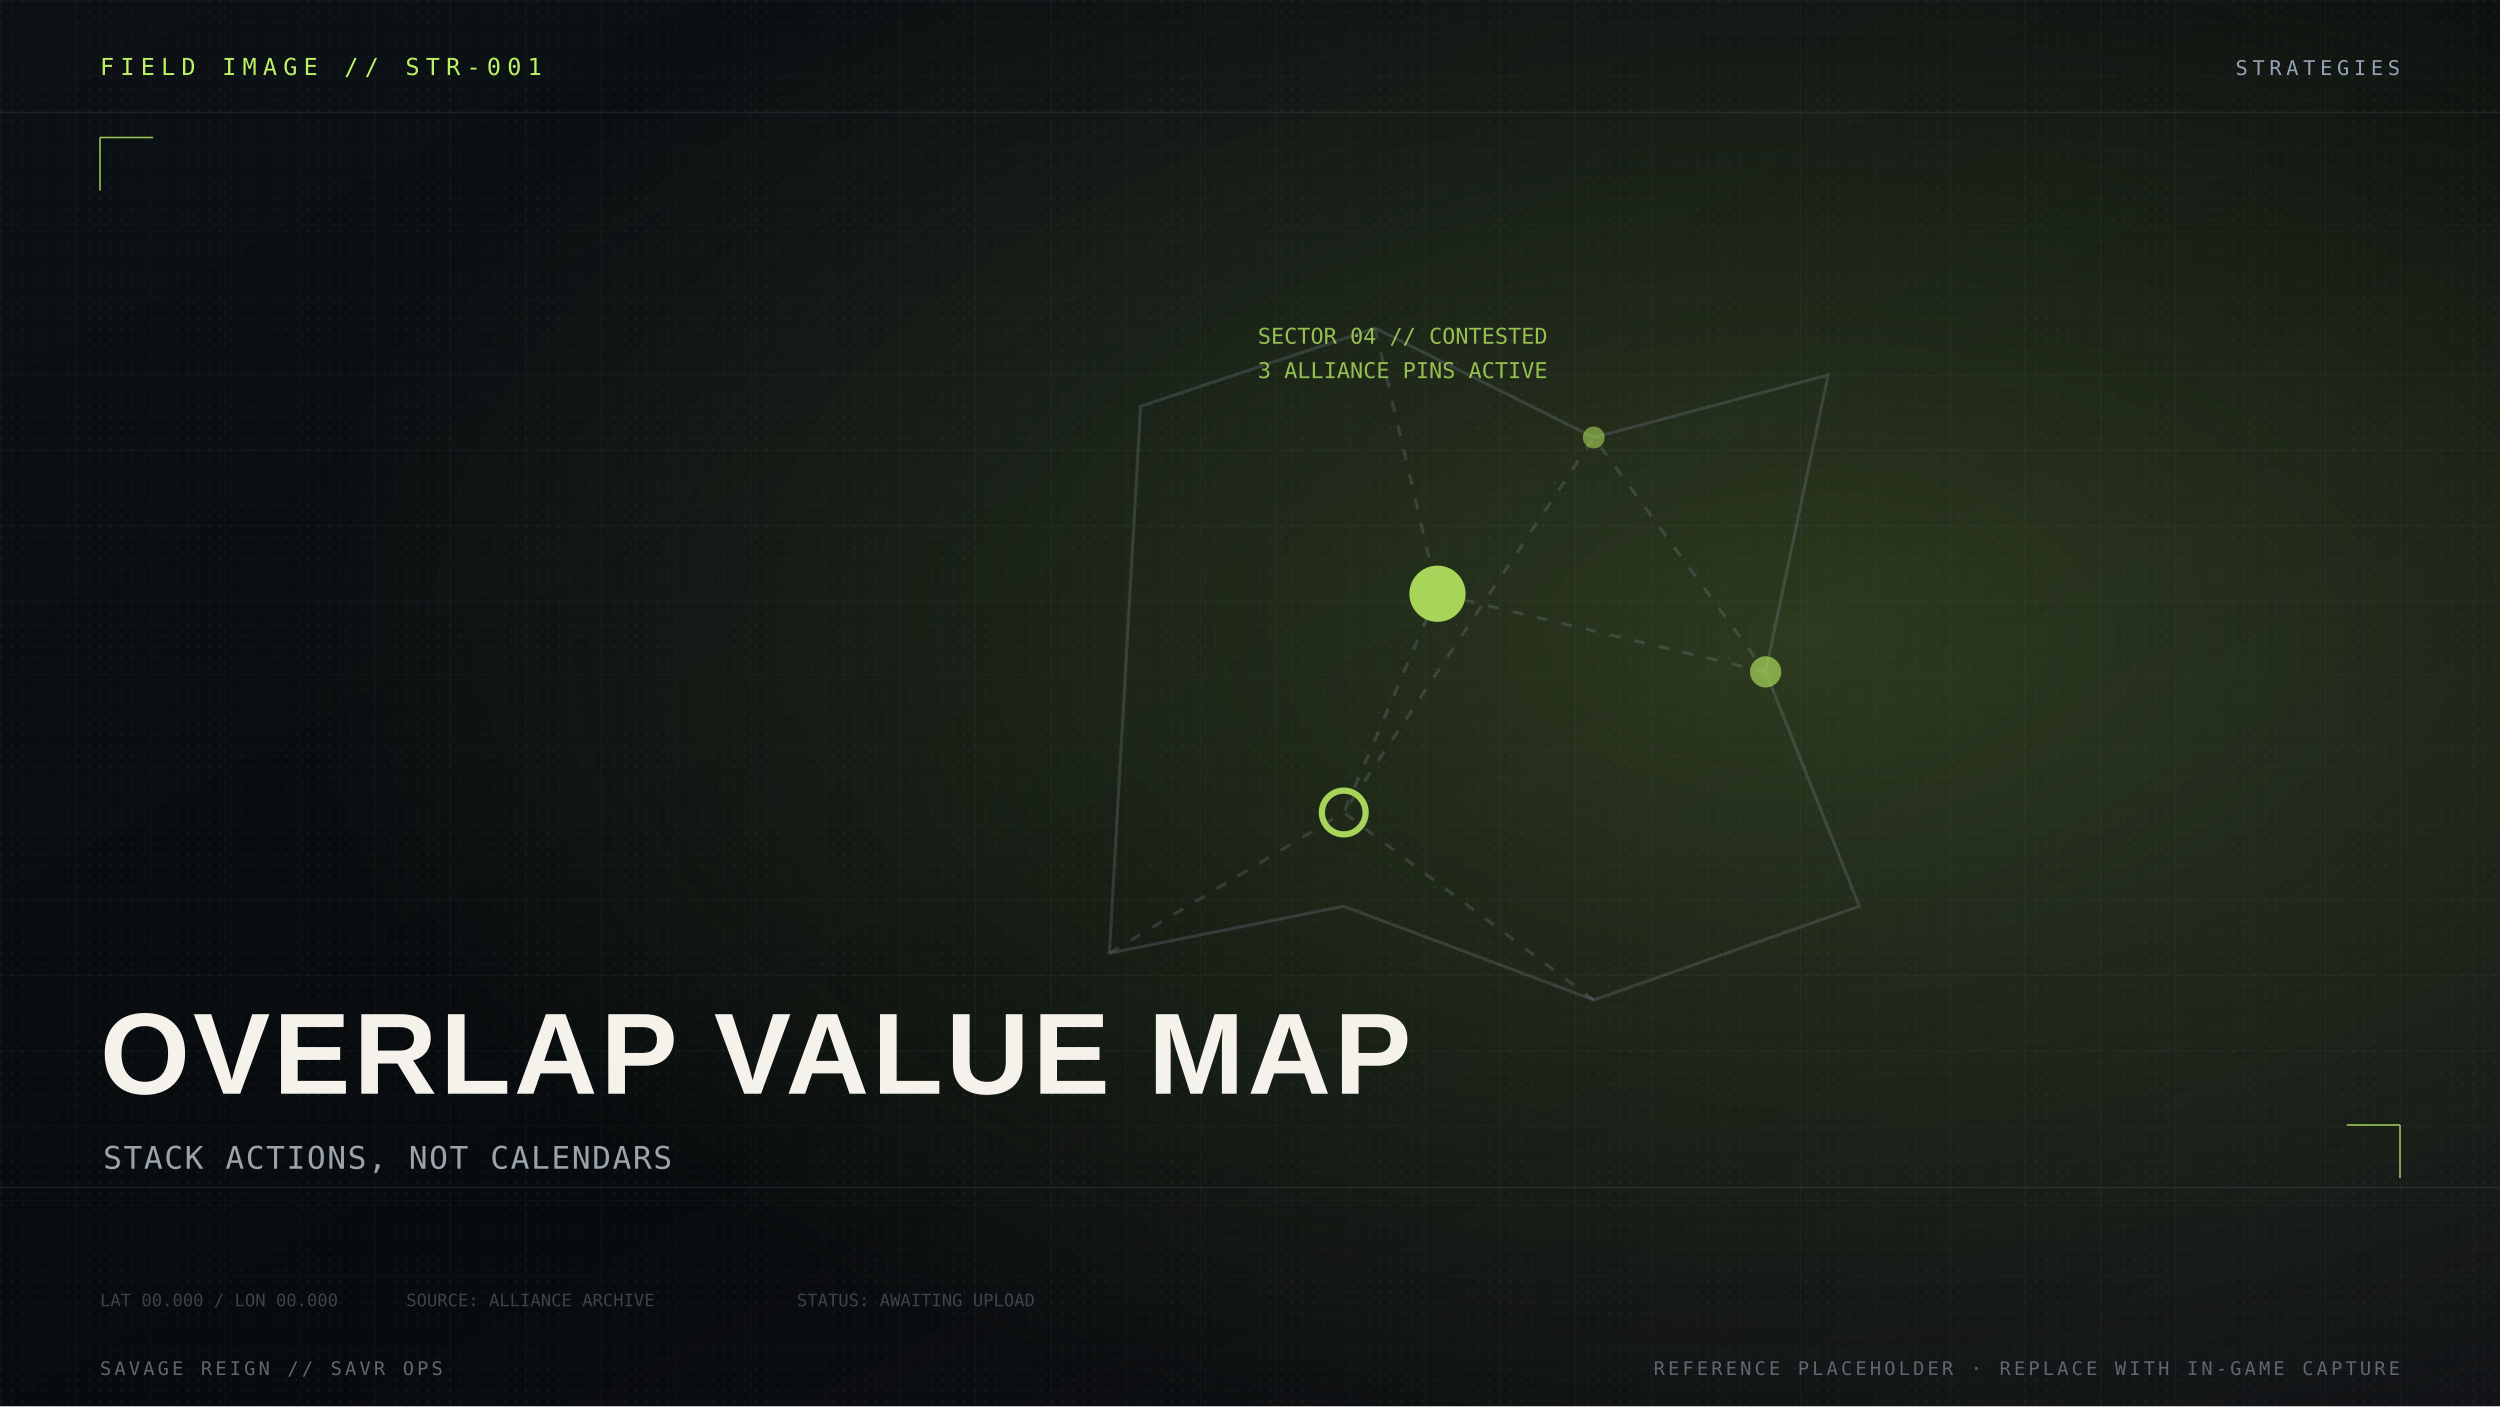
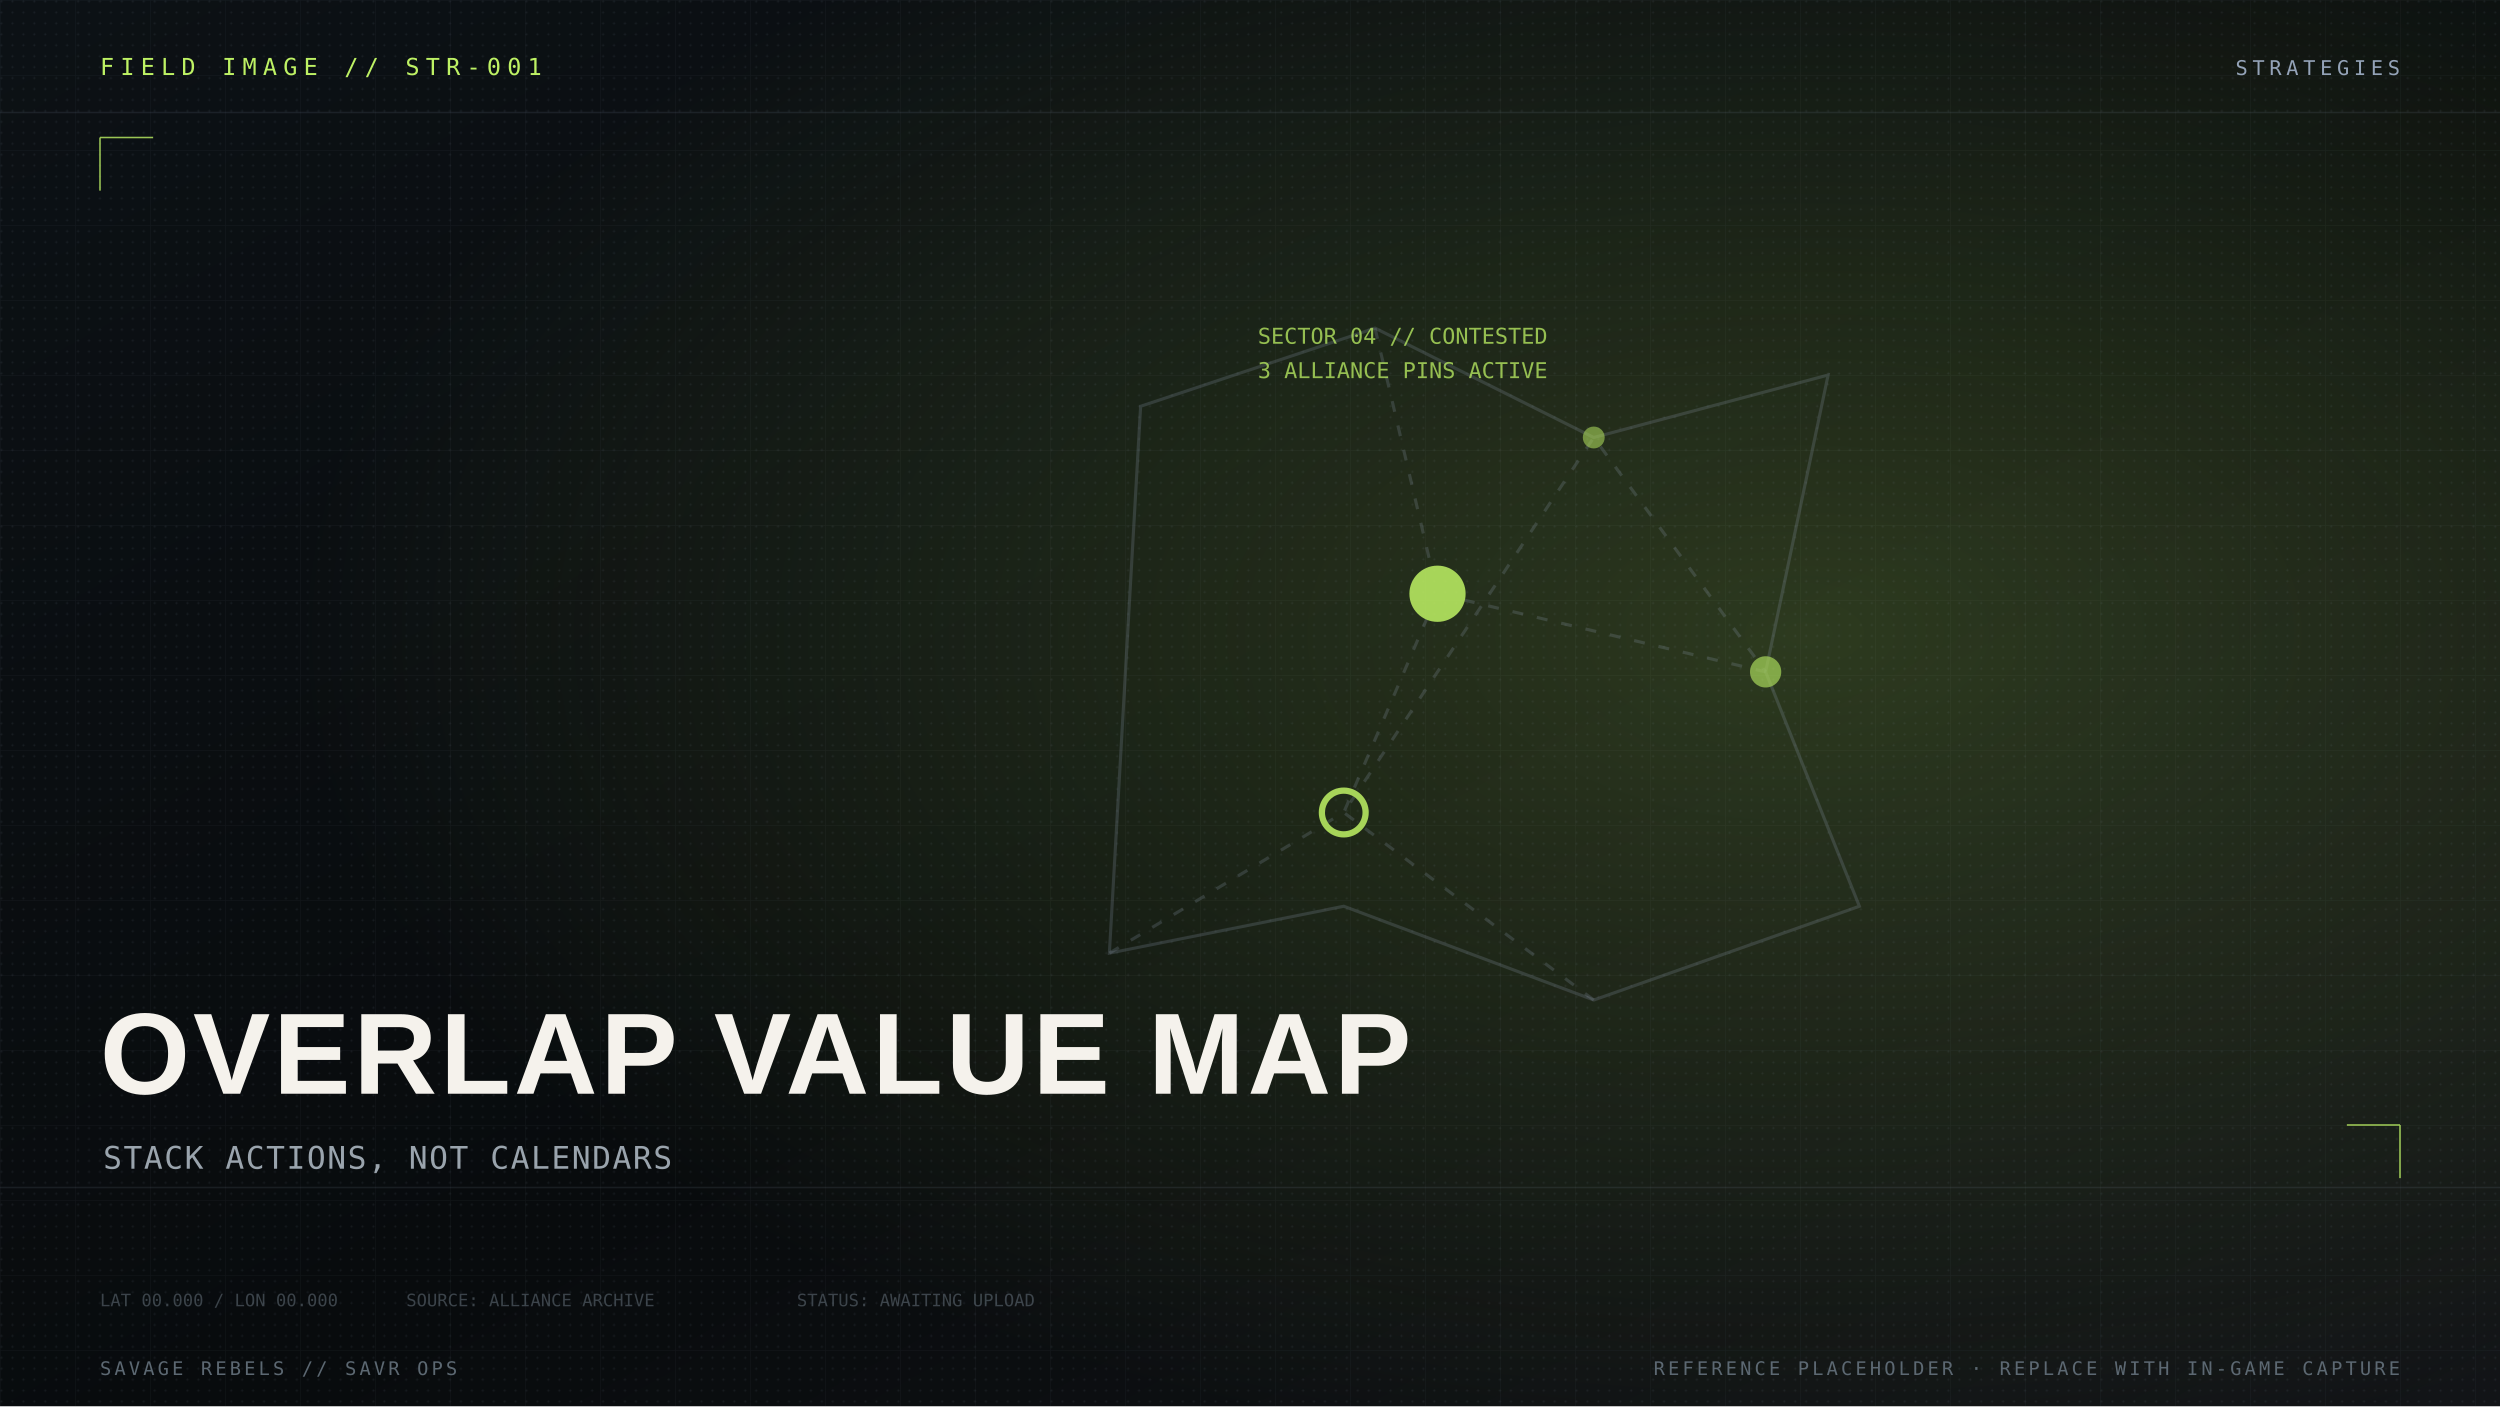
<svg xmlns="http://www.w3.org/2000/svg" width="1600" height="900" viewBox="0 0 1600 900">
  <defs>
    <linearGradient id="bg" x1="0" y1="0" x2="1" y2="1">
      <stop offset="0" stop-color="#0c1115" />
      <stop offset="0.55" stop-color="#080b0d" />
      <stop offset="1" stop-color="#121417" />
    </linearGradient>
    <radialGradient id="glow" cx="0.72" cy="0.45" r="0.6">
      <stop offset="0" stop-color="#bef264" stop-opacity="0.20" />
      <stop offset="1" stop-color="#bef264" stop-opacity="0" />
    </radialGradient>
    <pattern id="grid" width="48" height="48" patternUnits="userSpaceOnUse">
      <path d="M48 0H0V48" fill="none" stroke="#94a3b8" stroke-opacity="0.055" stroke-width="1" />
    </pattern>
    <pattern id="noise" width="7" height="7" patternUnits="userSpaceOnUse">
      <circle cx="1" cy="1" r="0.7" fill="#94a3b8" opacity="0.09" />
    </pattern>
  </defs>
  <rect width="1600" height="900" fill="url(#bg)" />
  <rect width="1600" height="900" fill="url(#grid)" />
  <rect width="1600" height="900" fill="url(#glow)" />
  <rect width="1600" height="900" fill="url(#noise)" />
  <path d="M0 72H1600" stroke="#94a3b8" stroke-opacity="0.12" />
  <path d="M0 760H1600" stroke="#94a3b8" stroke-opacity="0.12" />
  <g font-family="'Arial Narrow', Arial, sans-serif">
    <text x="64" y="48" fill="#bef264" font-family="monospace" font-size="15" letter-spacing="4">FIELD IMAGE // STR-001</text>
    <text x="1536" y="48" fill="#94a3b8" font-family="monospace" font-size="13" letter-spacing="3" text-anchor="end">STRATEGIES</text>
    <text x="64" y="700" fill="#f5f2ec" font-size="74" font-weight="700" letter-spacing="2">OVERLAP VALUE MAP</text>
    <text x="66" y="748" fill="#9aa4ad" font-family="monospace" font-size="20" letter-spacing="1">STACK ACTIONS, NOT CALENDARS</text>
    <text x="1536" y="880" fill="#5c6872" font-family="monospace" font-size="12" letter-spacing="2" text-anchor="end">REFERENCE PLACEHOLDER · REPLACE WITH IN-GAME CAPTURE</text>
-     <text x="64" y="880" fill="#5c6872" font-family="monospace" font-size="12" letter-spacing="2">SAVAGE REIGN // SAVR OPS</text>
+     <text x="64" y="880" fill="#5c6872" font-family="monospace" font-size="12" letter-spacing="2">SAVAGE REBELS // SAVR OPS</text>
  </g>
  <g stroke="#bef264" stroke-opacity="0.8">
    <path d="M64 88h34M64 88v34" fill="none" />
    <path d="M1536 720h-34M1536 720v34" fill="none" />
  </g>
  <g transform="translate(940,420)" fill="none" stroke="#bef264" stroke-width="2" opacity="0.85">
    <path d="M-210 -160L-60 -210L80 -140L230 -180L190 10L250 160L80 220L-80 160L-230 190Z" stroke="rgba(148,163,184,0.25)" />
    <path d="M-60 -210L-20 -40L190 10M-230 190L-80 100L80 220M-20 -40L-80 100L80 -140L190 10" stroke="rgba(148,163,184,0.25)" stroke-dasharray="7 9" />
    <circle cx="-20" cy="-40" r="18" fill="#bef264" stroke="none" />
    <circle cx="190" cy="10" r="10" fill="#bef264" stroke="none" opacity="0.7" />
    <circle cx="-80" cy="100" r="14" stroke-width="4" />
    <circle cx="80" cy="-140" r="7" fill="#bef264" stroke="none" opacity="0.6" />
  </g>
  <g transform="translate(805,220)" fill="#bef264" font-family="monospace" font-size="14" opacity="0.75">
    <text>SECTOR 04 // CONTESTED</text>
    <text y="22">3 ALLIANCE PINS ACTIVE</text>
  </g>
  <g opacity="0.55" font-family="monospace" font-size="11" fill="#65717b">
    <text x="64" y="836">LAT 00.000 / LON 00.000</text>
    <text x="260" y="836">SOURCE: ALLIANCE ARCHIVE</text>
    <text x="510" y="836">STATUS: AWAITING UPLOAD</text>
  </g>
</svg>
